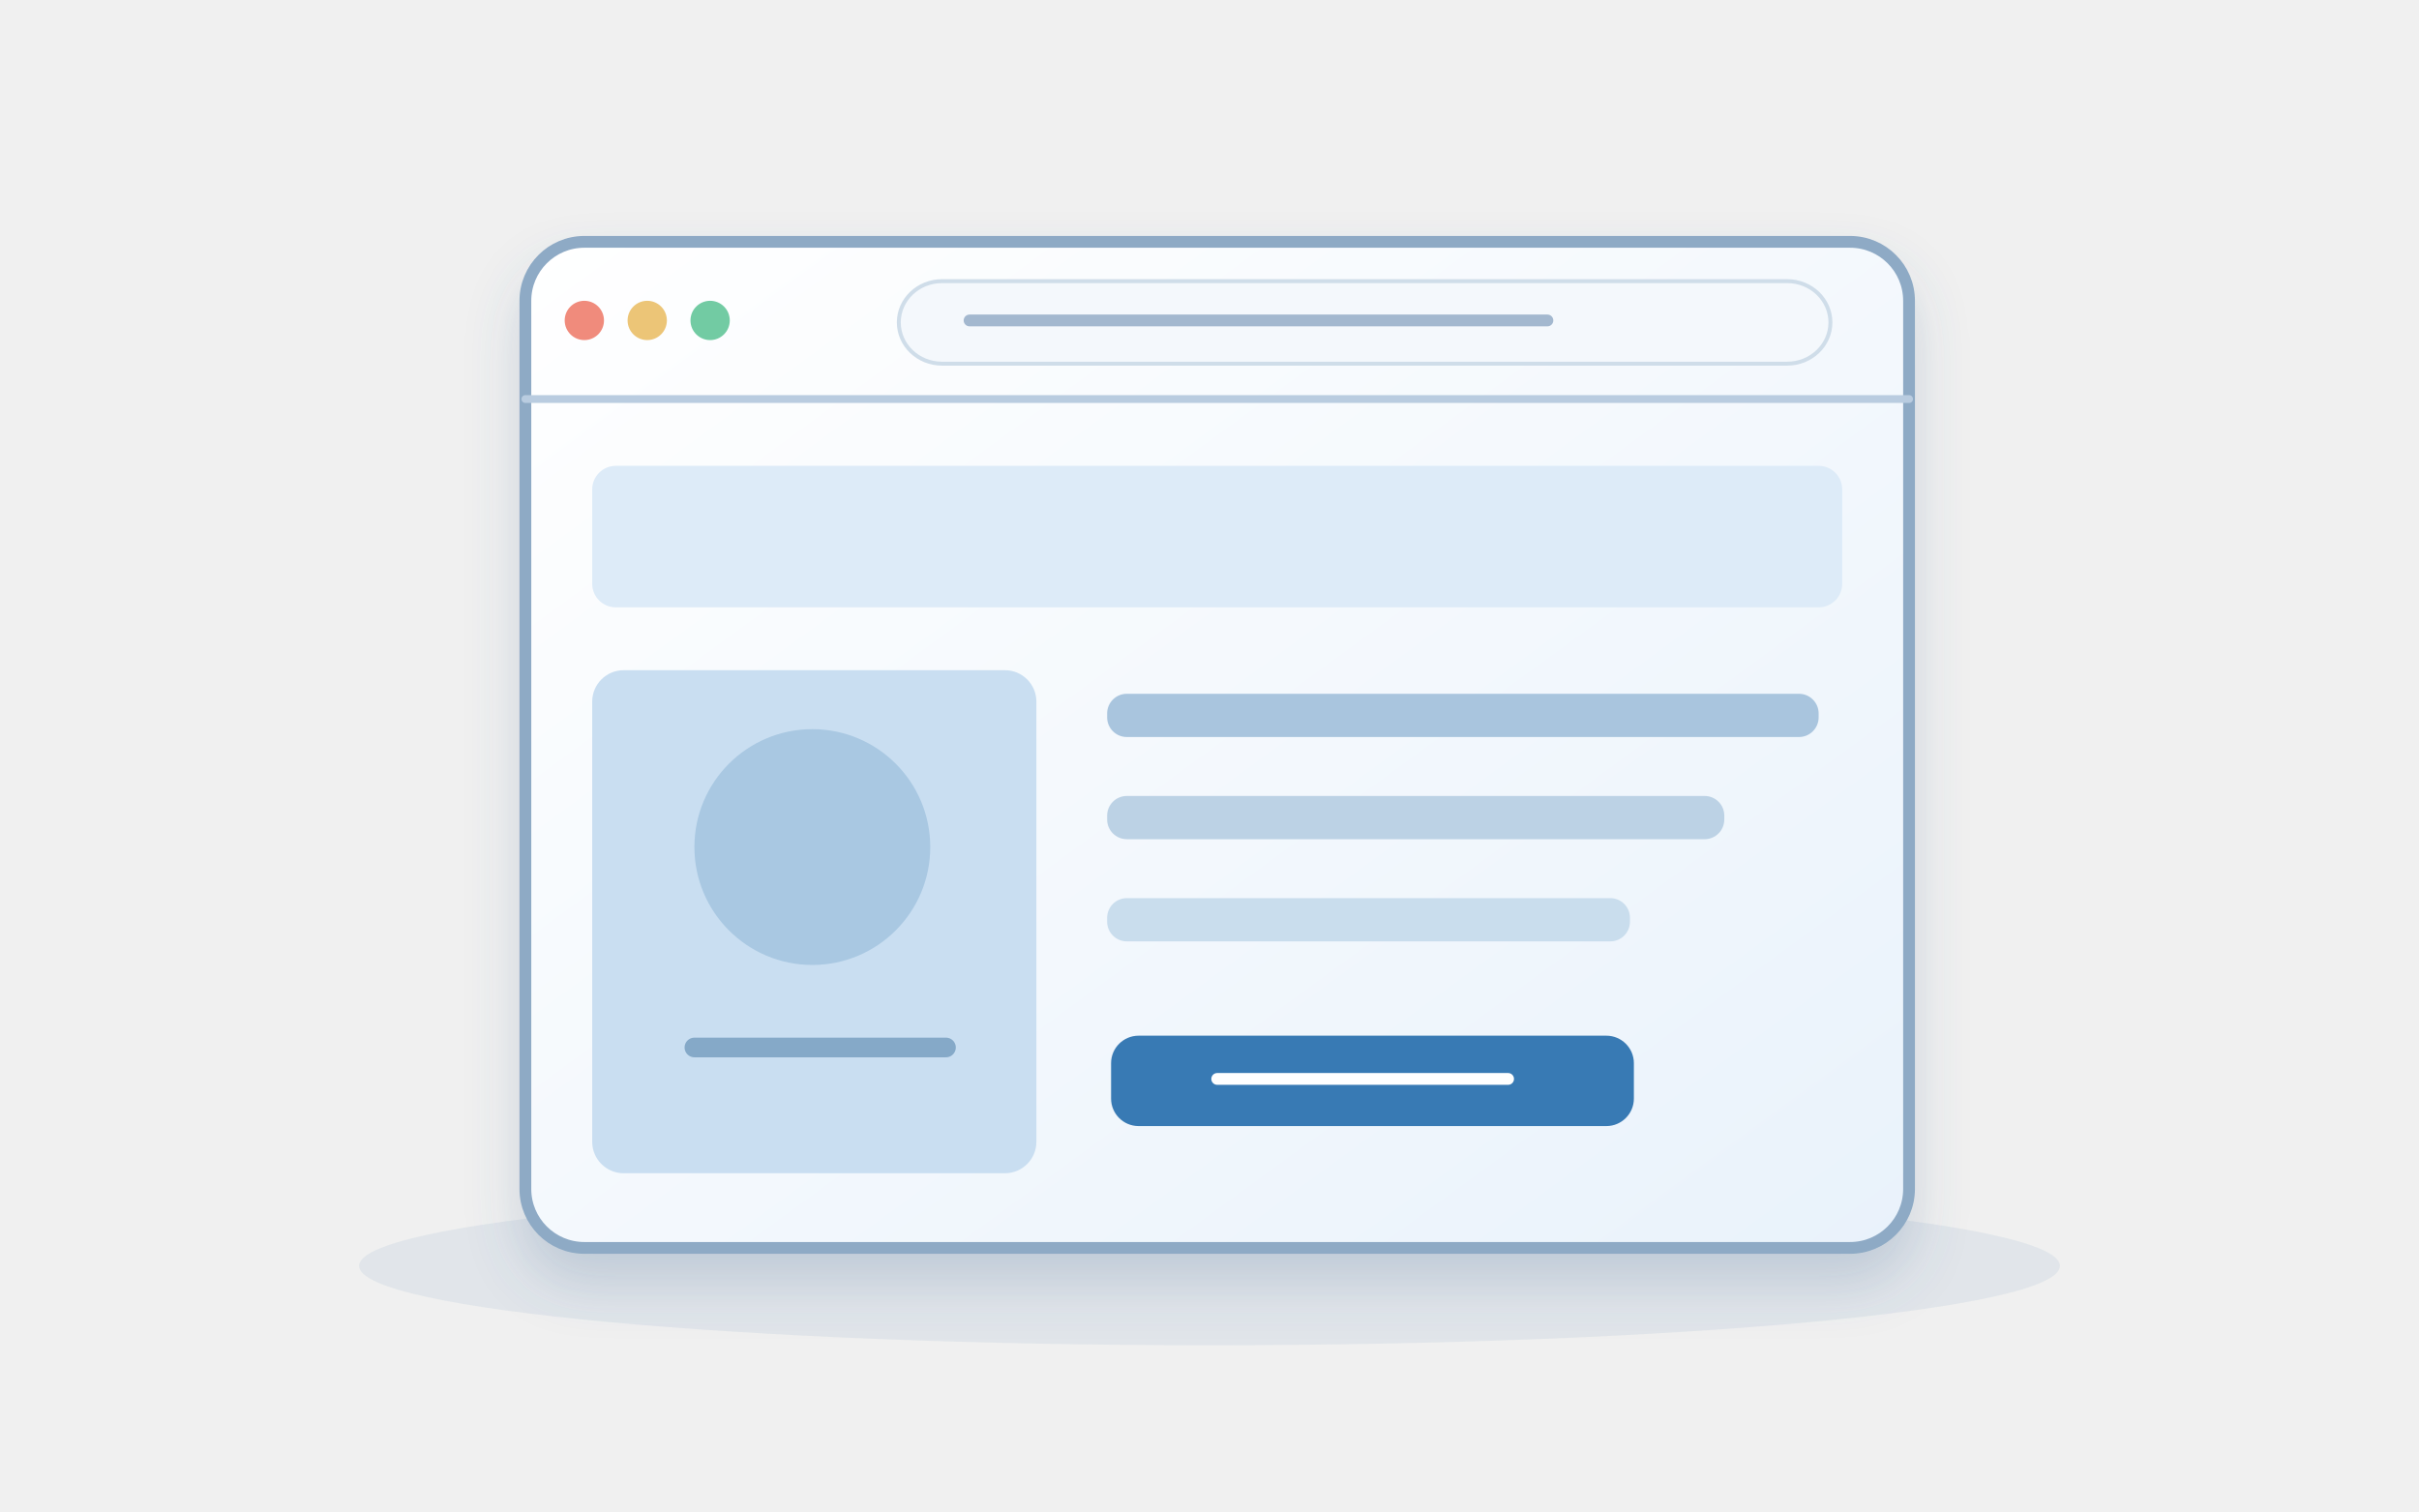
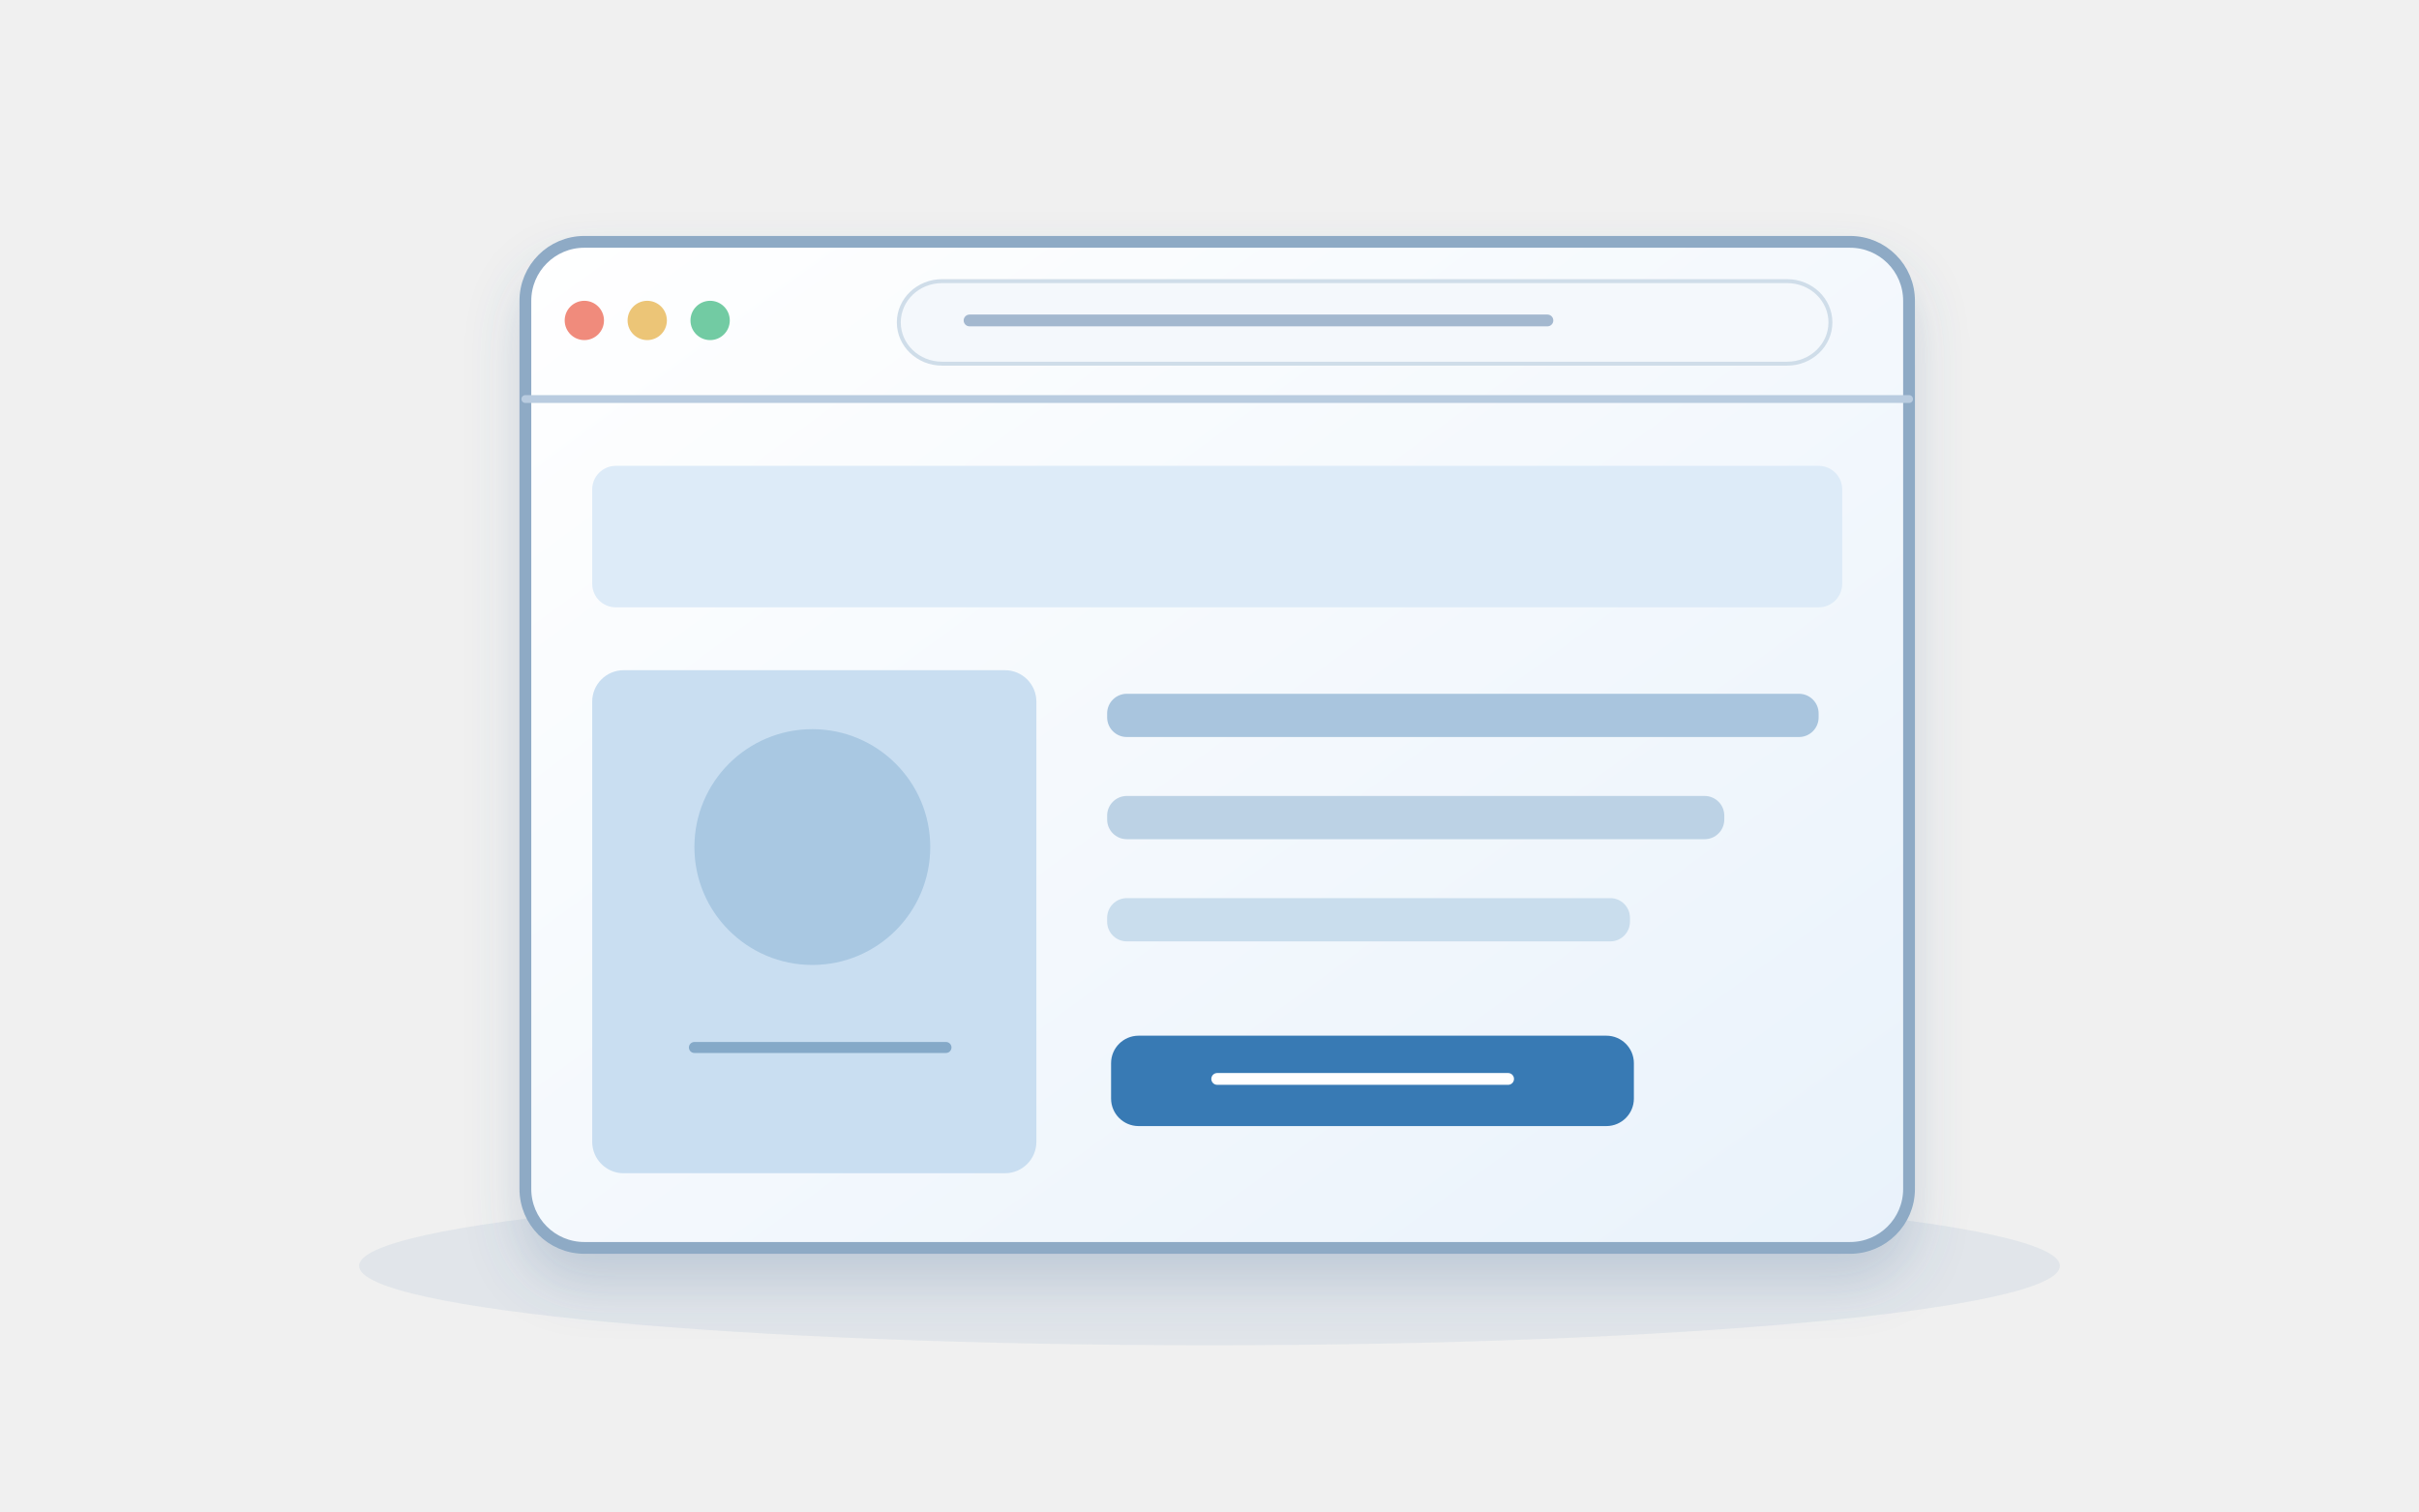
<svg xmlns="http://www.w3.org/2000/svg" width="640" height="400" viewBox="0 0 640 400" preserveAspectRatio="xMidYMid meet" role="img" aria-labelledby="web-browser-title web-browser-desc" data-tl-illustration-id="web-browser" data-design-version="1" data-category="Web">
  <defs>
    <linearGradient id="metal" x2=".75" y2="1">
      <stop stop-color="#EEF5FB" />
      <stop offset=".55" stop-color="#C1D2E3" />
      <stop offset="1" stop-color="#A4BBD1" />
    </linearGradient>
    <linearGradient id="pcb" x2=".9" y2=".9">
      <stop stop-color="#2A927B" />
      <stop offset="1" stop-color="#125B50" />
    </linearGradient>
    <linearGradient id="core" x2="1" y2="1">
      <stop stop-color="#71C9F1" />
      <stop offset=".55" stop-color="#3279B4" />
      <stop offset="1" stop-color="#193D75" />
    </linearGradient>
    <linearGradient id="silicon" x2=".8" y2="1">
      <stop stop-color="#EBF3FB" />
      <stop offset="1" stop-color="#9EB9D0" />
    </linearGradient>
    <linearGradient id="rack" x2="1" y2="1">
      <stop stop-color="#8EB3D0" />
      <stop offset="1" stop-color="#557B9E" />
    </linearGradient>
    <linearGradient id="database" x2="1" y2="1">
      <stop stop-color="#EAF8FF" />
      <stop offset=".55" stop-color="#9BCCEA" />
      <stop offset="1" stop-color="#69A8D6" />
    </linearGradient>
    <linearGradient id="browser" x2="1" y2="1">
      <stop stop-color="#FFFFFF" />
      <stop offset="1" stop-color="#E9F2FB" />
    </linearGradient>
    <linearGradient id="shield" x2=".85" y2="1">
      <stop stop-color="#60C5AC" />
      <stop offset="1" stop-color="#1B8577" />
    </linearGradient>
    <linearGradient id="cloud" x2="1" y2="1">
      <stop stop-color="#FBFDFF" />
      <stop offset="1" stop-color="#CFE5F8" />
    </linearGradient>
    <linearGradient id="disc" x2="1" y2="1">
      <stop stop-color="#F9FCFF" />
      <stop offset=".55" stop-color="#94B5D1" />
      <stop offset="1" stop-color="#D9E7F3" />
    </linearGradient>
    <linearGradient id="globe" x2="1" y2="1">
      <stop stop-color="#F1FAFF" />
      <stop offset="1" stop-color="#9BC9EC" />
    </linearGradient>
    <filter id="shadow" x="-25%" y="-28%" width="150%" height="165%">
      <feDropShadow dx="0" dy="8" stdDeviation="7" flood-color="#4B7197" flood-opacity=".22" />
    </filter>
  </defs>
  <g font-family="-apple-system,BlinkMacSystemFont,Inter,Arial,sans-serif" data-motif="illustration-main">
    <ellipse cx="320" cy="335" rx="225" ry="21" fill="#7A9DBF" opacity=".13" />
    <g filter="url(#shadow)">
      <g transform="translate(139 64) scale(1.04)">
        <g data-motif="browser-window">
          <rect x="0" y="0" width="352" height="256" rx="15" fill="url(#browser)" stroke="#8EAAC5" stroke-width="3" />
          <path d="M0 40H352" fill="none" stroke="#B9CCE0" stroke-width="2" stroke-linecap="round" stroke-linejoin="round" />
          <circle cx="15" cy="20" r="5" fill="#F08B7C" stroke="none" stroke-width="0" />
          <circle cx="31" cy="20" r="5" fill="#ECC577" stroke="none" stroke-width="0" />
          <circle cx="47" cy="20" r="5" fill="#72CBA3" stroke="none" stroke-width="0" />
          <rect x="95" y="10" width="237" height="21" rx="11" fill="#F4F8FC" stroke="#CFDDE9" stroke-width="1" />
          <path d="M113 20H260" fill="none" stroke="#A3B8CF" stroke-width="3" stroke-linecap="round" stroke-linejoin="round" />
          <rect x="17" y="57" width="318" height="36" rx="6" fill="#DDEBF8" stroke="none" stroke-width="0" />
          <rect x="17" y="109" width="113" height="128" rx="8" fill="#C9DEF1" stroke="none" stroke-width="0" />
          <circle cx="73" cy="154" r="30" fill="#A9C8E2" stroke="none" stroke-width="0" />
-           <path d="M43 205H107" fill="none" stroke="#85A9C8" stroke-width="5" stroke-linecap="round" stroke-linejoin="round" />
+           <path d="M43 205H107" fill="none" stroke="#85A9C8" stroke-width="2.8" stroke-linecap="round" stroke-linejoin="round" />
          <rect x="148" y="115" width="181" height="11" rx="5" fill="#A9C5DE" stroke="none" stroke-width="0" />
          <rect x="148" y="141" width="157" height="11" rx="5" fill="#BCD2E5" stroke="none" stroke-width="0" />
          <rect x="148" y="167" width="133" height="11" rx="5" fill="#C9DDED" stroke="none" stroke-width="0" />
          <rect x="149" y="202" width="133" height="23" rx="7" fill="#397AB4" stroke="none" stroke-width="0" />
          <path d="M176 213H250" fill="none" stroke="#FFFFFF" stroke-width="3" stroke-linecap="round" stroke-linejoin="round" />
        </g>
      </g>
    </g>
  </g>
</svg>
